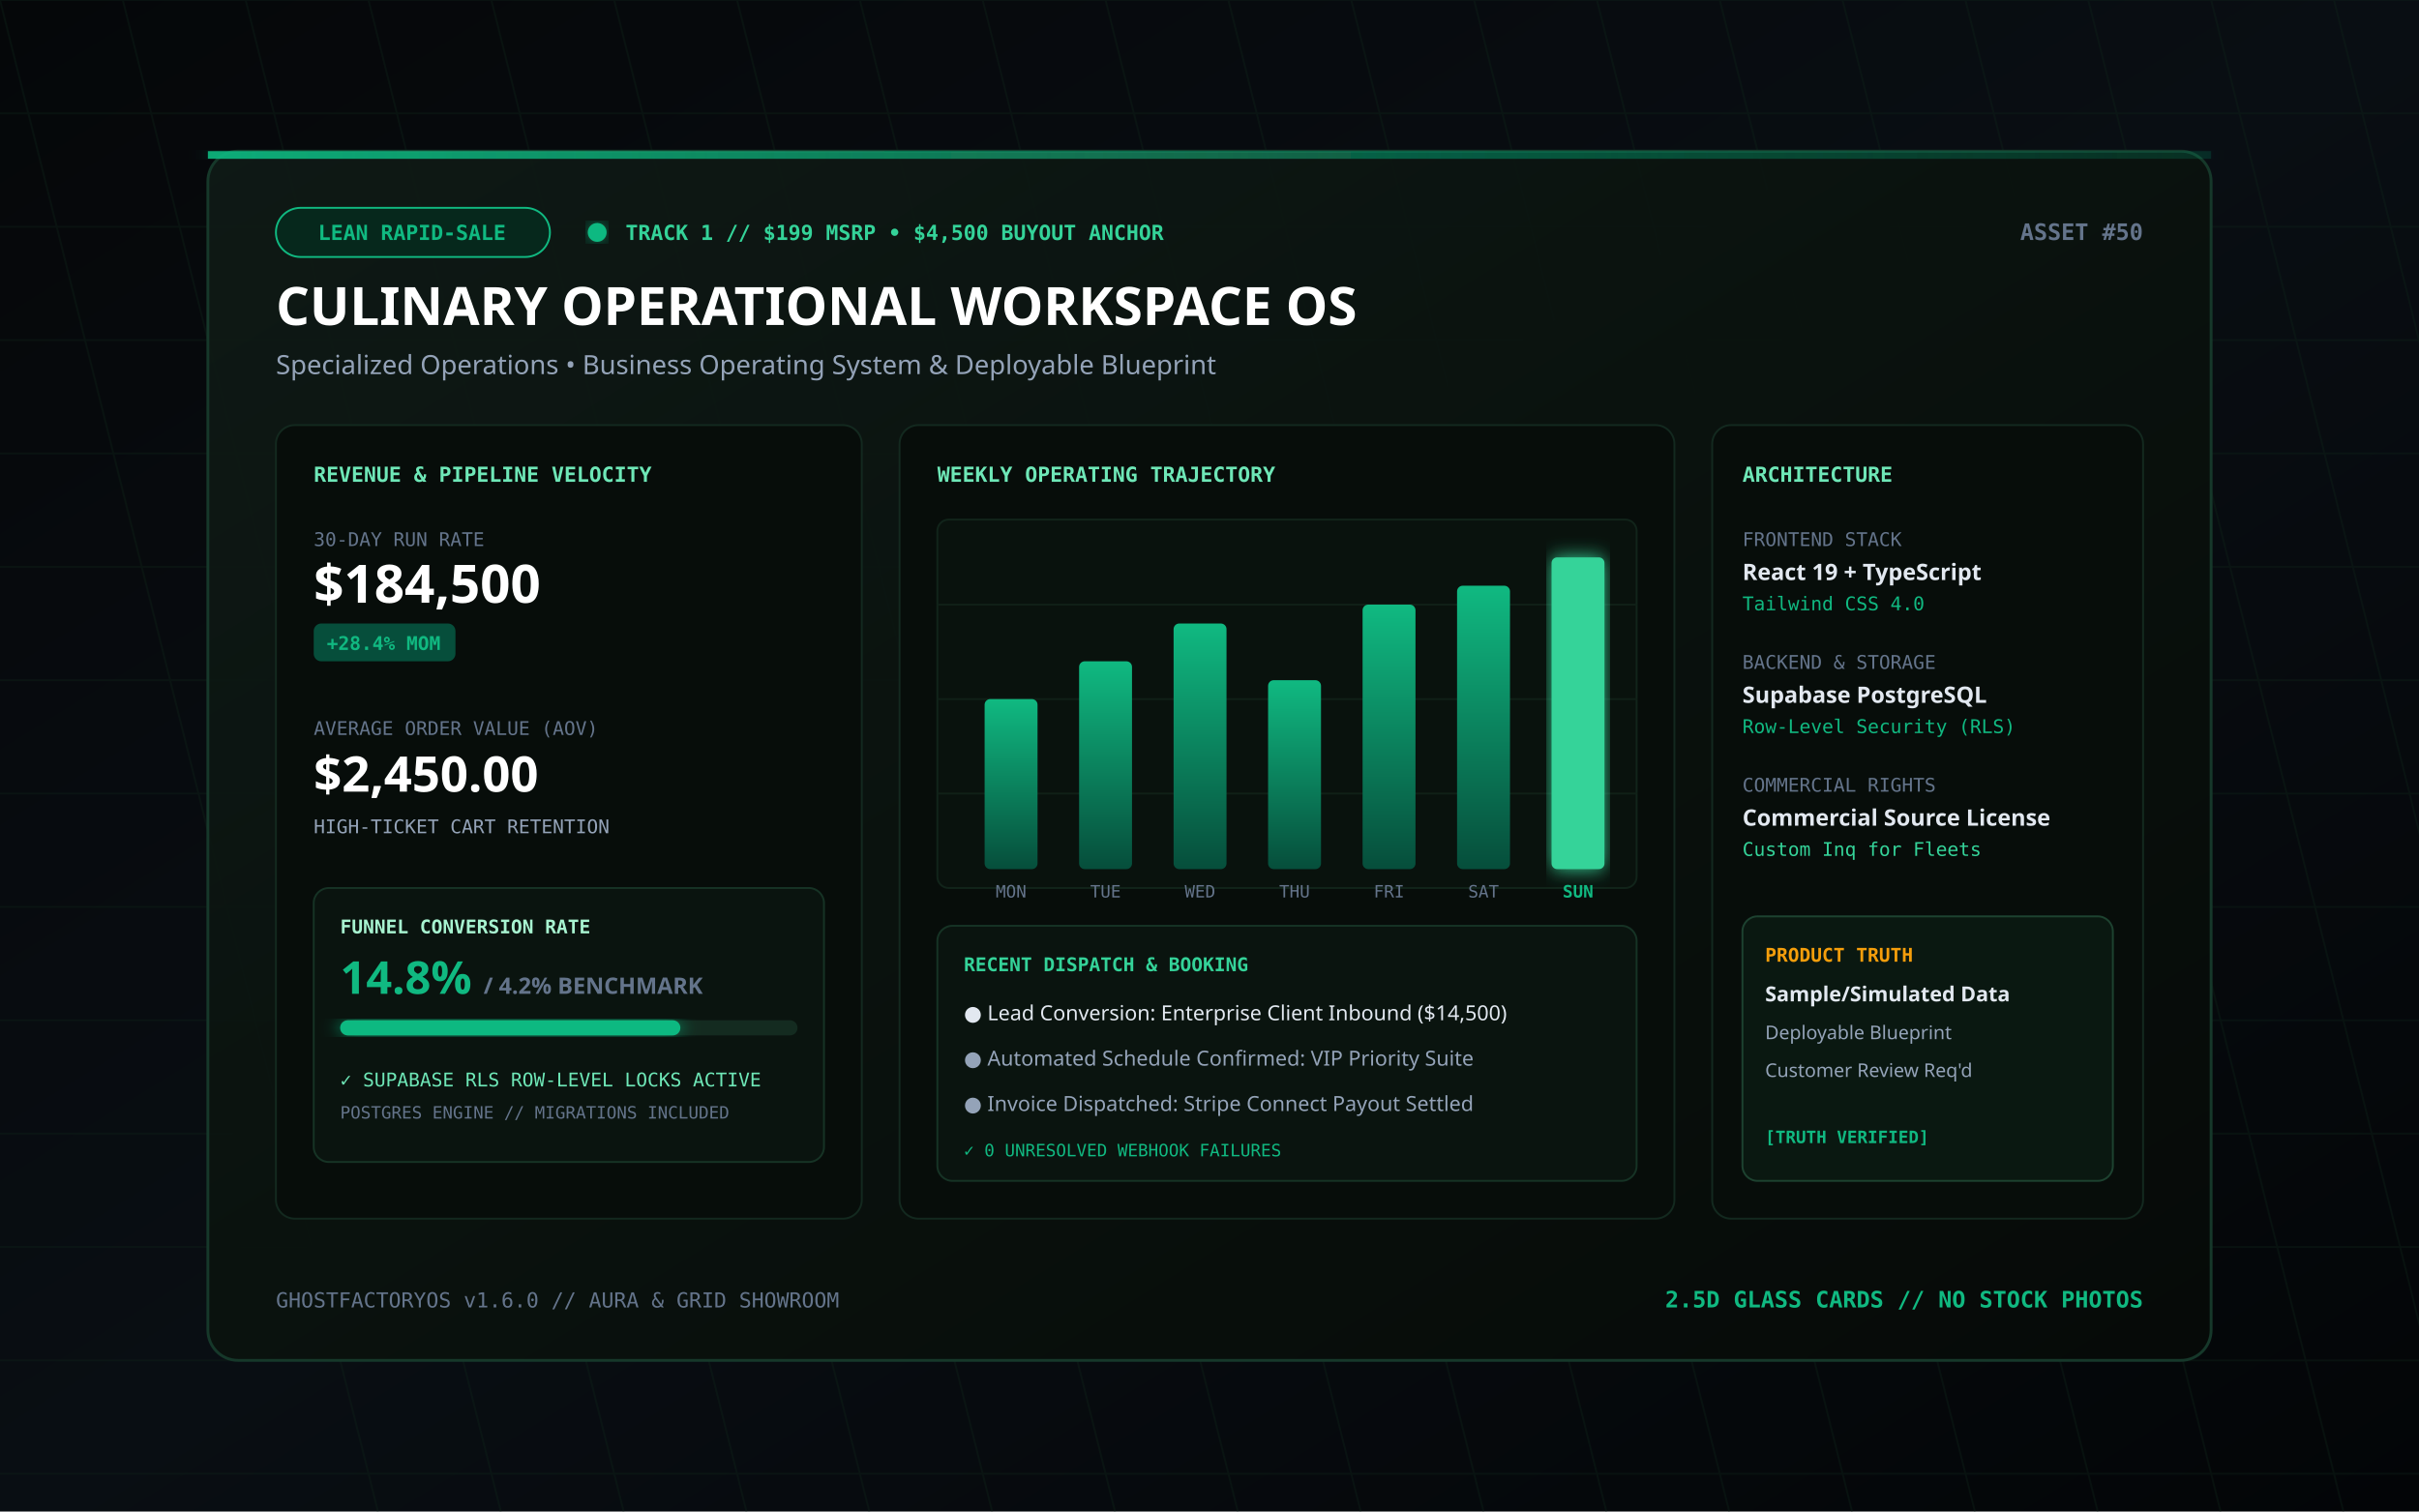
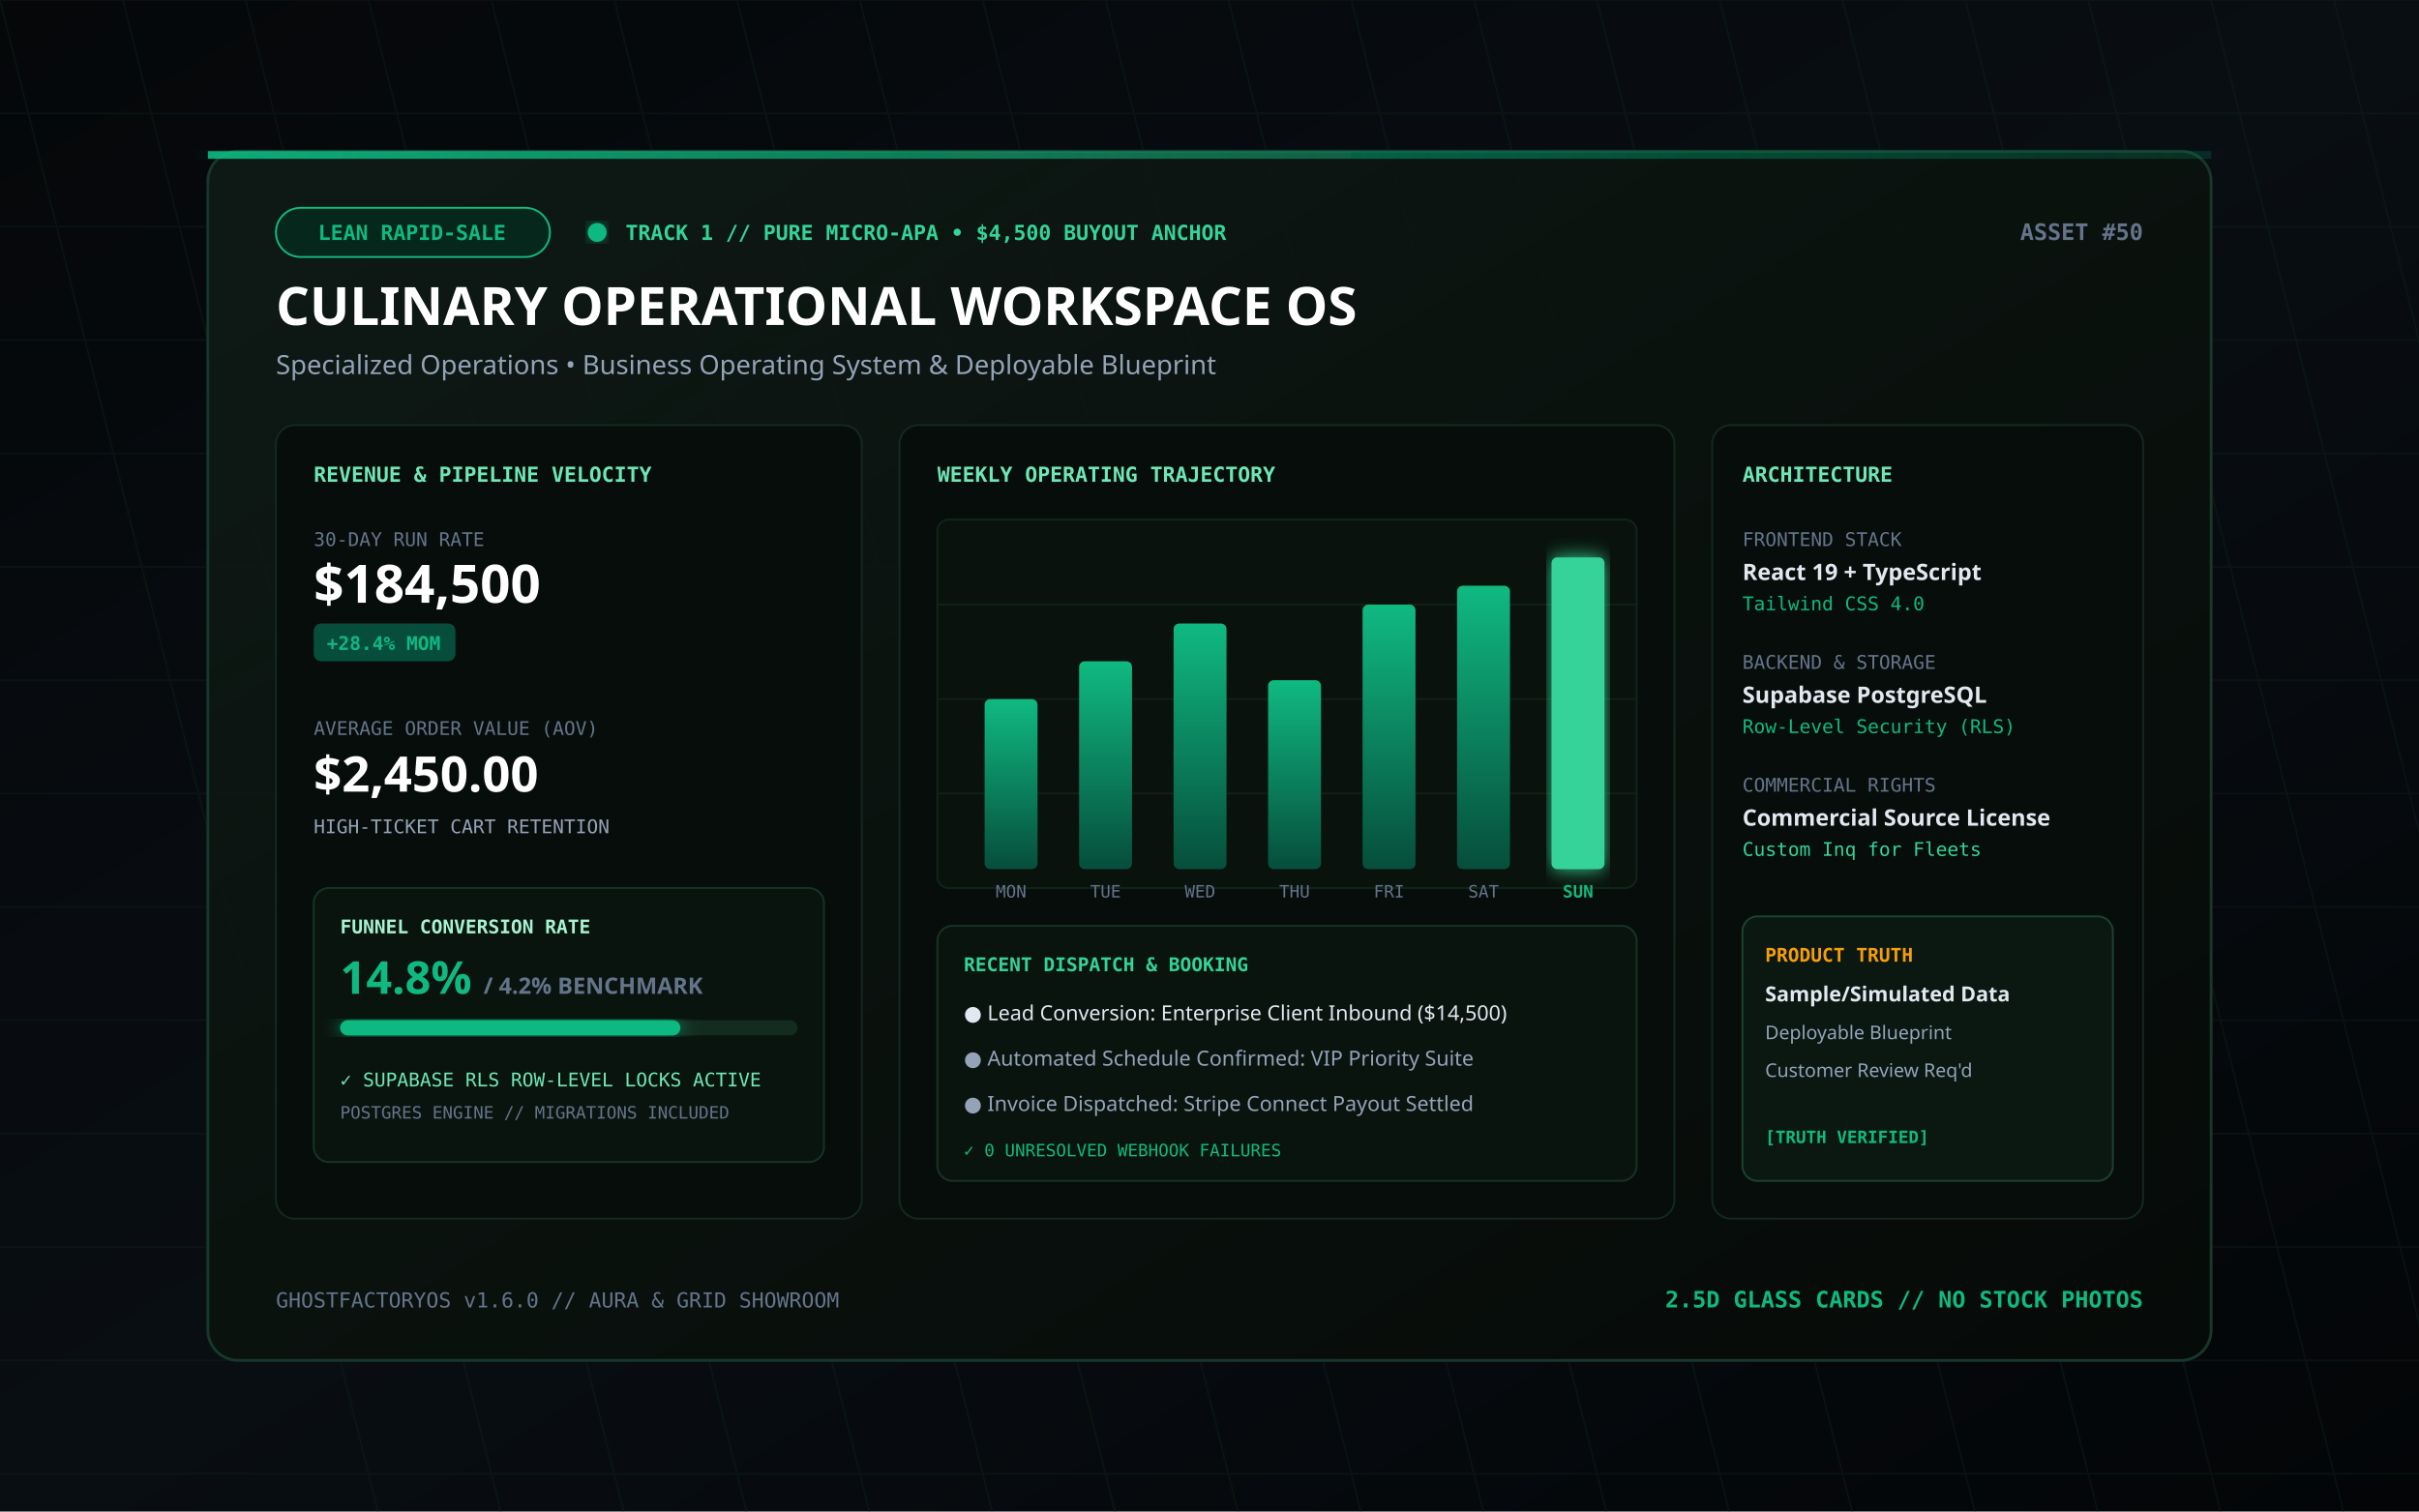
<svg xmlns="http://www.w3.org/2000/svg" width="1280" height="800" viewBox="0 0 1280 800">
  <defs>
    <linearGradient id="bgGradR_50" x1="0%" y1="0%" x2="100%" y2="100%">
      <stop offset="0%" stop-color="#050709" />
      <stop offset="50%" stop-color="#090E13" />
      <stop offset="100%" stop-color="#030507" />
    </linearGradient>
    <linearGradient id="glassCardGrad_50" x1="0%" y1="0%" x2="100%" y2="100%">
      <stop offset="0%" stop-color="#0F1A15" stop-opacity="0.95" />
      <stop offset="50%" stop-color="#0A120E" stop-opacity="0.98" />
      <stop offset="100%" stop-color="#060A08" stop-opacity="0.99" />
    </linearGradient>
    <linearGradient id="emeraldEdge_50" x1="0%" y1="0%" x2="100%" y2="0%">
      <stop offset="0%" stop-color="#10B981" stop-opacity="0.9" />
      <stop offset="100%" stop-color="#059669" stop-opacity="0.2" />
    </linearGradient>
    <linearGradient id="emeraldBar_50" x1="0%" y1="100%" x2="0%" y2="0%">
      <stop offset="0%" stop-color="#064E3B" />
      <stop offset="100%" stop-color="#10B981" />
    </linearGradient>
    <filter id="emeraldGlow_50">
      <feGaussianBlur stdDeviation="5" result="blur" />
      <feMerge>
        <feMergeNode in="blur" />
        <feMergeNode in="SourceGraphic" />
      </feMerge>
    </filter>
  </defs>
  <rect width="1280" height="800" fill="url(#bgGradR_50)" />
  <g stroke="#0F241A" stroke-width="1" opacity="0.35">
    <line x1="0" y1="0" x2="200" y2="800" />
    <line x1="65" y1="0" x2="265" y2="800" />
    <line x1="130" y1="0" x2="330" y2="800" />
    <line x1="195" y1="0" x2="395" y2="800" />
    <line x1="260" y1="0" x2="460" y2="800" />
    <line x1="325" y1="0" x2="525" y2="800" />
    <line x1="390" y1="0" x2="590" y2="800" />
    <line x1="455" y1="0" x2="655" y2="800" />
    <line x1="520" y1="0" x2="720" y2="800" />
    <line x1="585" y1="0" x2="785" y2="800" />
    <line x1="650" y1="0" x2="850" y2="800" />
    <line x1="715" y1="0" x2="915" y2="800" />
    <line x1="780" y1="0" x2="980" y2="800" />
    <line x1="845" y1="0" x2="1045" y2="800" />
    <line x1="910" y1="0" x2="1110" y2="800" />
    <line x1="975" y1="0" x2="1175" y2="800" />
    <line x1="1040" y1="0" x2="1240" y2="800" />
    <line x1="1105" y1="0" x2="1305" y2="800" />
    <line x1="1170" y1="0" x2="1370" y2="800" />
    <line x1="1235" y1="0" x2="1435" y2="800" />
    <line x1="1300" y1="0" x2="1500" y2="800" />
    <line x1="1365" y1="0" x2="1565" y2="800" />
    <line x1="0" y1="0" x2="1280" y2="0" />
    <line x1="0" y1="60" x2="1280" y2="60" />
    <line x1="0" y1="120" x2="1280" y2="120" />
    <line x1="0" y1="180" x2="1280" y2="180" />
    <line x1="0" y1="240" x2="1280" y2="240" />
    <line x1="0" y1="300" x2="1280" y2="300" />
    <line x1="0" y1="360" x2="1280" y2="360" />
    <line x1="0" y1="420" x2="1280" y2="420" />
    <line x1="0" y1="480" x2="1280" y2="480" />
    <line x1="0" y1="540" x2="1280" y2="540" />
    <line x1="0" y1="600" x2="1280" y2="600" />
    <line x1="0" y1="660" x2="1280" y2="660" />
    <line x1="0" y1="720" x2="1280" y2="720" />
    <line x1="0" y1="780" x2="1280" y2="780" />
    <line x1="0" y1="840" x2="1280" y2="840" />
  </g>
  <g transform="translate(110, 80)">
    <rect x="0" y="0" width="1060" height="640" rx="16" fill="url(#glassCardGrad_50)" stroke="#16382A" stroke-width="1.5" />
    <rect x="0" y="0" width="1060" height="4" fill="url(#emeraldEdge_50)" filter="url(#emeraldGlow_50)" />
    <g transform="translate(36, 30)">
      <rect x="0" y="0" width="145" height="26" rx="13" fill="#06281C" stroke="#10B981" stroke-width="1" />
      <text x="72" y="17" fill="#10B981" font-family="monospace" font-size="11" font-weight="700" text-anchor="middle">LEAN RAPID-SALE</text>
      <circle cx="170" cy="13" r="5" fill="#10B981" filter="url(#emeraldGlow_50)" />
-       <text x="185" y="17" fill="#34D399" font-family="monospace" font-size="11" font-weight="600">TRACK 1 // $199 MSRP • $4,500 BUYOUT ANCHOR</text>
+       <text x="185" y="17" fill="#34D399" font-family="monospace" font-size="11" font-weight="600">TRACK 1 // PURE MICRO-APA • $4,500 BUYOUT ANCHOR</text>
      <text x="988" y="17" fill="#64748B" font-family="monospace" font-size="12" text-anchor="end" font-weight="600">ASSET #50</text>
    </g>
    <text x="36" y="92" fill="#FFFFFF" font-family="sans-serif" font-size="28" font-weight="800">CULINARY OPERATIONAL WORKSPACE OS</text>
    <text x="36" y="118" fill="#94A3B8" font-family="sans-serif" font-size="14" font-weight="500">Specialized Operations • Business Operating System &amp; Deployable Blueprint</text>
    <g transform="translate(36, 145)">
      <rect width="310" height="420" rx="10" fill="#070D0A" stroke="#13291F" stroke-width="1" />
      <text x="20" y="30" fill="#6EE7B7" font-family="monospace" font-size="11" font-weight="700">REVENUE &amp; PIPELINE VELOCITY</text>
      <g transform="translate(20, 50)">
        <text x="0" y="14" fill="#64748B" font-family="monospace" font-size="10">30-DAY RUN RATE</text>
        <text x="0" y="44" fill="#FFFFFF" font-family="sans-serif" font-size="28" font-weight="800">$184,500</text>
        <rect x="0" y="55" width="75" height="20" rx="4" fill="#064E3B" />
        <text x="37" y="69" fill="#10B981" font-family="monospace" font-size="10" font-weight="700" text-anchor="middle">+28.4% MOM</text>
      </g>
      <g transform="translate(20, 150)">
        <text x="0" y="14" fill="#64748B" font-family="monospace" font-size="10">AVERAGE ORDER VALUE (AOV)</text>
        <text x="0" y="44" fill="#FFFFFF" font-family="sans-serif" font-size="26" font-weight="700">$2,450.00</text>
        <text x="0" y="66" fill="#94A3B8" font-family="monospace" font-size="10">HIGH-TICKET CART RETENTION</text>
      </g>
      <g transform="translate(20, 245)">
        <rect width="270" height="145" rx="8" fill="#0A140F" stroke="#163325" stroke-width="1" />
        <text x="14" y="24" fill="#A7F3D0" font-family="monospace" font-size="10" font-weight="700">FUNNEL CONVERSION RATE</text>
        <text x="14" y="56" fill="#10B981" font-family="sans-serif" font-size="24" font-weight="800">14.8% <tspan fill="#64748B" font-size="12">/ 4.2% BENCHMARK</tspan>
        </text>
        <rect x="14" y="70" width="242" height="8" rx="4" fill="#142B20" />
        <rect x="14" y="70" width="180" height="8" rx="4" fill="#10B981" filter="url(#emeraldGlow_50)" />
        <text x="14" y="105" fill="#6EE7B7" font-family="monospace" font-size="10">✓ SUPABASE RLS ROW-LEVEL LOCKS ACTIVE</text>
        <text x="14" y="122" fill="#64748B" font-family="monospace" font-size="9">POSTGRES ENGINE // MIGRATIONS INCLUDED</text>
      </g>
    </g>
    <g transform="translate(366, 145)">
      <rect width="410" height="420" rx="10" fill="#070D0A" stroke="#13291F" stroke-width="1" />
      <text x="20" y="30" fill="#6EE7B7" font-family="monospace" font-size="11" font-weight="700">WEEKLY OPERATING TRAJECTORY</text>
      <g transform="translate(20, 50)">
        <rect width="370" height="195" rx="6" fill="#09120D" stroke="#11241A" stroke-width="1" />
        <line x1="0" y1="45" x2="370" y2="45" stroke="#102017" stroke-width="1" />
        <line x1="0" y1="95" x2="370" y2="95" stroke="#102017" stroke-width="1" />
        <line x1="0" y1="145" x2="370" y2="145" stroke="#102017" stroke-width="1" />
        <rect x="25" y="95" width="28" height="90" rx="3" fill="url(#emeraldBar_50)" />
        <rect x="75" y="75" width="28" height="110" rx="3" fill="url(#emeraldBar_50)" />
        <rect x="125" y="55" width="28" height="130" rx="3" fill="url(#emeraldBar_50)" />
        <rect x="175" y="85" width="28" height="100" rx="3" fill="url(#emeraldBar_50)" />
        <rect x="225" y="45" width="28" height="140" rx="3" fill="url(#emeraldBar_50)" />
        <rect x="275" y="35" width="28" height="150" rx="3" fill="url(#emeraldBar_50)" />
        <rect x="325" y="20" width="28" height="165" rx="3" fill="#34D399" filter="url(#emeraldGlow_50)" />
        <text x="39" y="200" fill="#64748B" font-family="monospace" font-size="9" text-anchor="middle">MON</text>
        <text x="89" y="200" fill="#64748B" font-family="monospace" font-size="9" text-anchor="middle">TUE</text>
        <text x="139" y="200" fill="#64748B" font-family="monospace" font-size="9" text-anchor="middle">WED</text>
        <text x="189" y="200" fill="#64748B" font-family="monospace" font-size="9" text-anchor="middle">THU</text>
        <text x="239" y="200" fill="#64748B" font-family="monospace" font-size="9" text-anchor="middle">FRI</text>
        <text x="289" y="200" fill="#64748B" font-family="monospace" font-size="9" text-anchor="middle">SAT</text>
        <text x="339" y="200" fill="#10B981" font-family="monospace" font-size="9" font-weight="700" text-anchor="middle">SUN</text>
      </g>
      <g transform="translate(20, 265)">
        <rect width="370" height="135" rx="8" fill="#0A140F" stroke="#163325" stroke-width="1" />
        <text x="14" y="24" fill="#34D399" font-family="monospace" font-size="10" font-weight="700">RECENT DISPATCH &amp; BOOKING</text>
        <text x="14" y="50" fill="#E2E8F0" font-family="sans-serif" font-size="11">● Lead Conversion: Enterprise Client Inbound ($14,500)</text>
        <text x="14" y="74" fill="#94A3B8" font-family="sans-serif" font-size="11">● Automated Schedule Confirmed: VIP Priority Suite</text>
        <text x="14" y="98" fill="#94A3B8" font-family="sans-serif" font-size="11">● Invoice Dispatched: Stripe Connect Payout Settled</text>
        <text x="14" y="122" fill="#10B981" font-family="monospace" font-size="9">✓ 0 UNRESOLVED WEBHOOK FAILURES</text>
      </g>
    </g>
    <g transform="translate(796, 145)">
      <rect width="228" height="420" rx="10" fill="#070D0A" stroke="#13291F" stroke-width="1" />
      <text x="16" y="30" fill="#6EE7B7" font-family="monospace" font-size="11" font-weight="700">ARCHITECTURE</text>
      <g transform="translate(16, 50)">
        <text x="0" y="14" fill="#64748B" font-family="monospace" font-size="10">FRONTEND STACK</text>
        <text x="0" y="32" fill="#E2E8F0" font-family="sans-serif" font-size="12" font-weight="600">React 19 + TypeScript</text>
        <text x="0" y="48" fill="#10B981" font-family="monospace" font-size="10">Tailwind CSS 4.0</text>
      </g>
      <g transform="translate(16, 115)">
        <text x="0" y="14" fill="#64748B" font-family="monospace" font-size="10">BACKEND &amp; STORAGE</text>
        <text x="0" y="32" fill="#E2E8F0" font-family="sans-serif" font-size="12" font-weight="600">Supabase PostgreSQL</text>
        <text x="0" y="48" fill="#10B981" font-family="monospace" font-size="10">Row-Level Security (RLS)</text>
      </g>
      <g transform="translate(16, 180)">
        <text x="0" y="14" fill="#64748B" font-family="monospace" font-size="10">COMMERCIAL RIGHTS</text>
        <text x="0" y="32" fill="#E2E8F0" font-family="sans-serif" font-size="12" font-weight="600">Commercial Source License</text>
        <text x="0" y="48" fill="#34D399" font-family="monospace" font-size="10">Custom Inq for Fleets</text>
      </g>
      <g transform="translate(16, 260)">
        <rect width="196" height="140" rx="8" fill="#0A1811" stroke="#1D4230" stroke-width="1" />
        <text x="12" y="24" fill="#F59E0B" font-family="monospace" font-size="10" font-weight="700">PRODUCT TRUTH</text>
        <text x="12" y="45" fill="#E2E8F0" font-family="sans-serif" font-size="11" font-weight="600">Sample/Simulated Data</text>
        <text x="12" y="65" fill="#94A3B8" font-family="sans-serif" font-size="10">Deployable Blueprint</text>
        <text x="12" y="85" fill="#94A3B8" font-family="sans-serif" font-size="10">Customer Review Req'd</text>
        <text x="12" y="120" fill="#10B981" font-family="monospace" font-size="9" font-weight="700">[TRUTH VERIFIED]</text>
      </g>
    </g>
    <g transform="translate(36, 590)">
      <text x="0" y="22" fill="#64748B" font-family="monospace" font-size="11">GHOSTFACTORYOS v1.6.0 // AURA &amp; GRID SHOWROOM</text>
      <text x="988" y="22" fill="#10B981" font-family="monospace" font-size="12" font-weight="700" text-anchor="end">2.5D GLASS CARDS // NO STOCK PHOTOS</text>
    </g>
  </g>
</svg>
